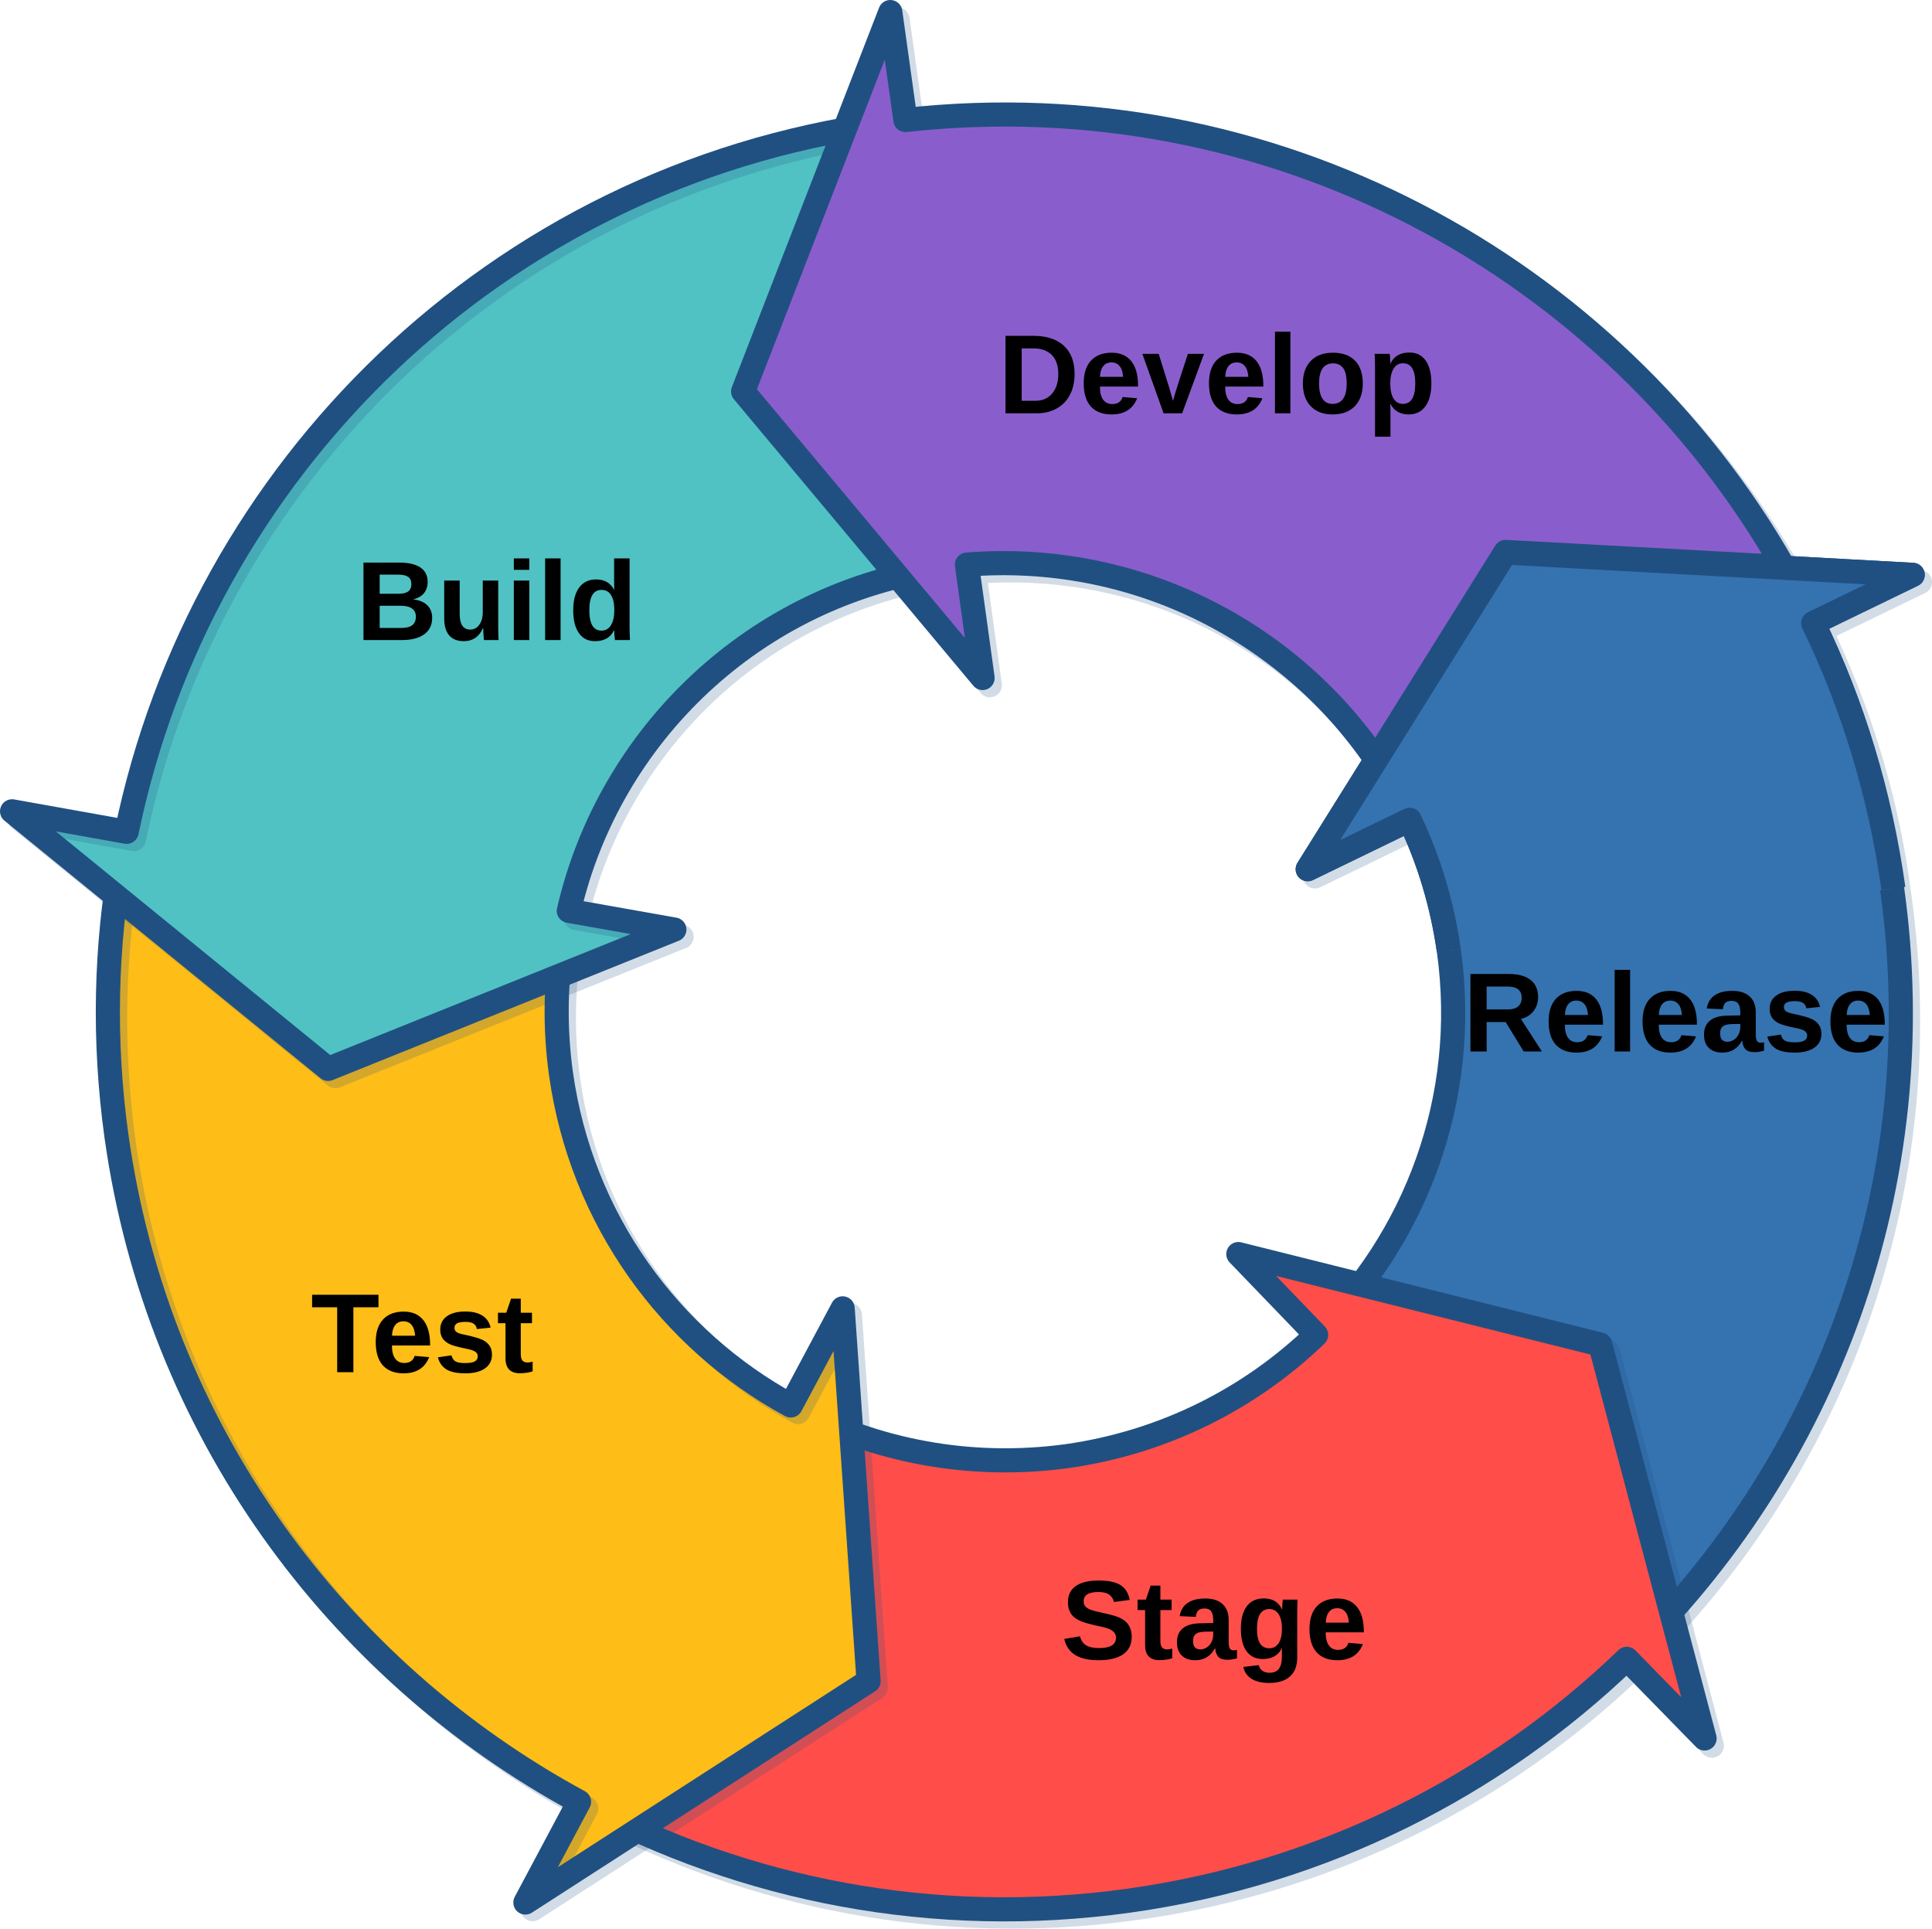
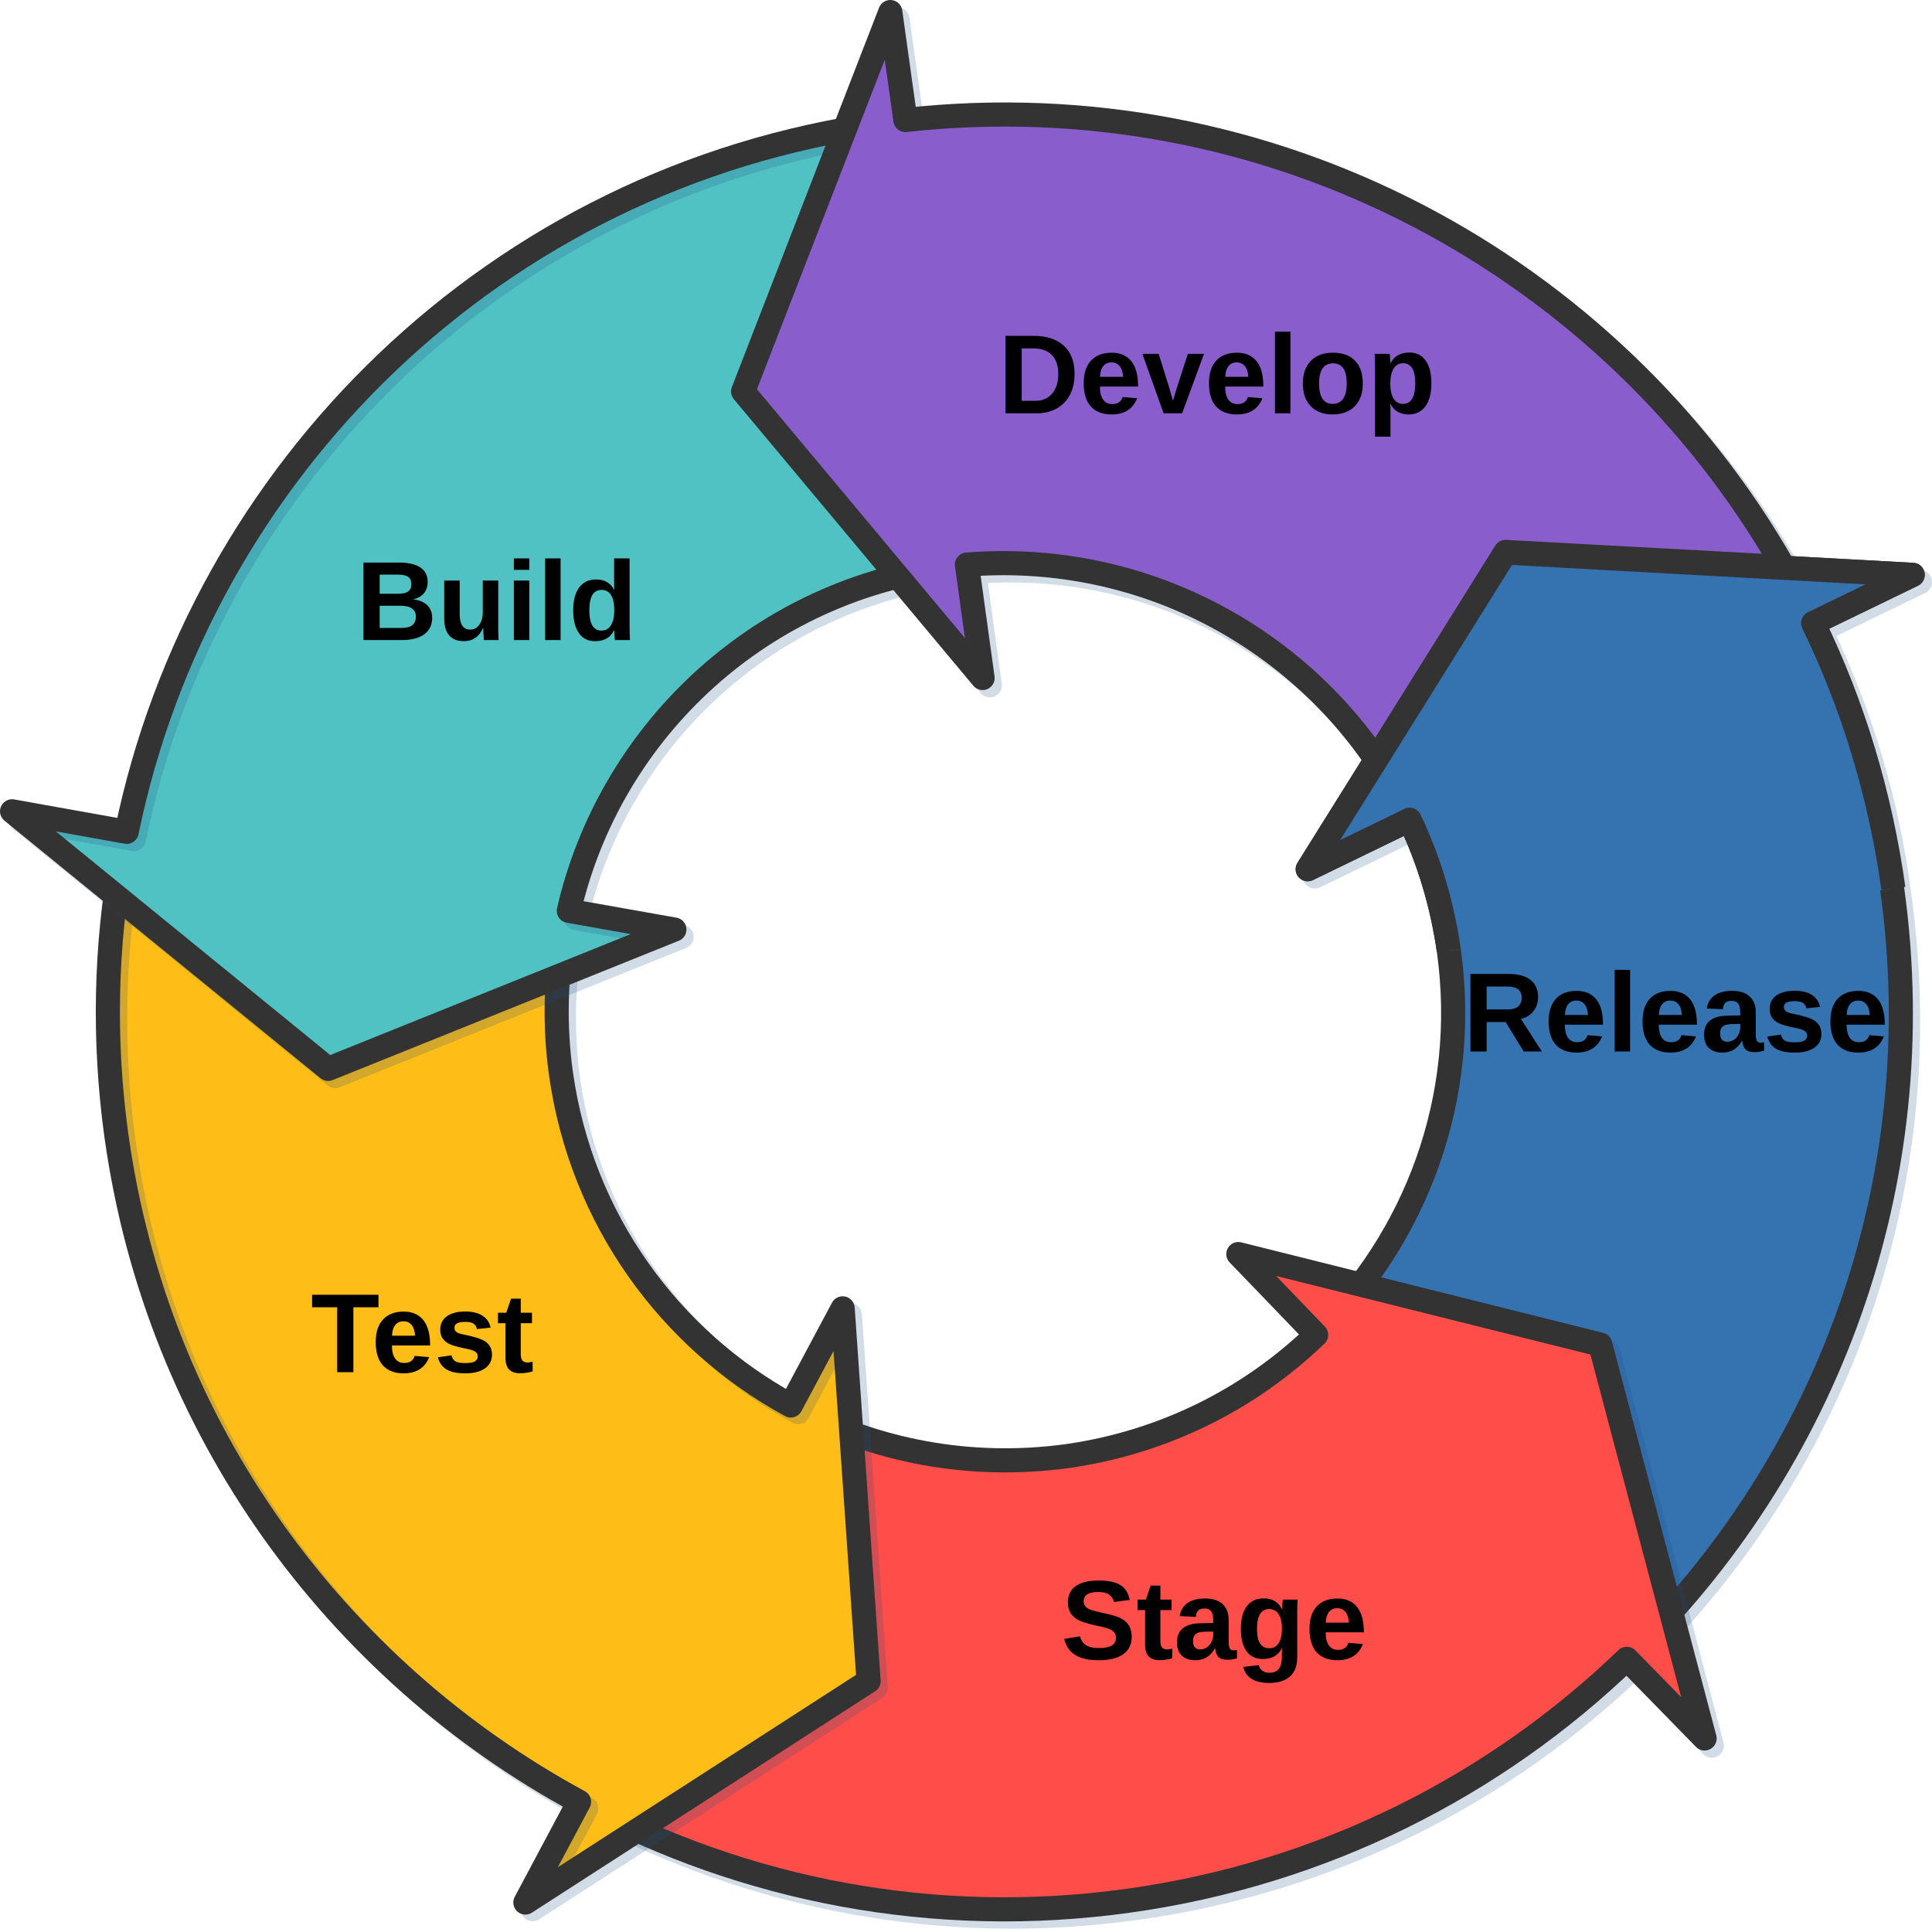
- <svg xmlns="http://www.w3.org/2000/svg" width="320.3" height="319.73" version="1.1" viewBox="0 0 320.299 319.732" xml:space="preserve">
+ <svg xmlns="http://www.w3.org/2000/svg" xml:space="preserve" height="319.73" width="320.3" version="1.1" viewBox="0 0 320.299 319.732">
  <style type="text/css">
	.st0{opacity:0.2;}
	.st1{fill:#205081;}
	.st2{fill:none;stroke:#205081;stroke-width:4;stroke-linejoin:round;stroke-miterlimit:10;}
	.st3{fill:#3572B0;}
	.st4{fill:#FF4E4A;}
	.st5{fill:#FFBD17;}
	.st6{fill:#50C2C3;}
	.st7{fill:#895ECC;}
	.st8{fill:none;stroke:#3572B0;stroke-width:1.978;stroke-linecap:round;stroke-linejoin:round;stroke-miterlimit:10;}
</style>
  <g transform="translate(-150.4 -45.201)">
-     <g class="st0" opacity=".2">
-       <path class="st1" d="m452.2 149.7 16.5-8-67.5-3.7-32.8 52.5 16.9-8.2c3.2 6.7 5.4 14 6.5 21.7 3.4 24.5-5.5 47.8-22.1 63.8l51.5 53.5c33.1-31.9 50.9-78.6 44.1-127.5-2-15.8-6.6-30.6-13.1-44.1z" fill="#205081" />
-       <path class="st2" d="m452.2 149.7 16.5-8-67.5-3.7-32.8 52.5 16.9-8.2c3.2 6.7 5.4 14 6.5 21.7 3.4 24.5-5.5 47.8-22.1 63.8l51.5 53.5c33.1-31.9 50.9-78.6 44.1-127.5-2-15.8-6.6-30.6-13.1-44.1z" fill="none" stroke="#205081" stroke-linejoin="round" stroke-miterlimit="10" stroke-width="4" />
+     <g opacity=".2" class="st0">
+       <path fill="#205081" class="st1" d="m452.2 149.7 16.5-8-67.5-3.7-32.8 52.5 16.9-8.2c3.2 6.7 5.4 14 6.5 21.7 3.4 24.5-5.5 47.8-22.1 63.8l51.5 53.5c33.1-31.9 50.9-78.6 44.1-127.5-2-15.8-6.6-30.6-13.1-44.1z" />
+       <path stroke-linejoin="round" d="m452.2 149.7 16.5-8-67.5-3.7-32.8 52.5 16.9-8.2c3.2 6.7 5.4 14 6.5 21.7 3.4 24.5-5.5 47.8-22.1 63.8l51.5 53.5c33.1-31.9 50.9-78.6 44.1-127.5-2-15.8-6.6-30.6-13.1-44.1z" stroke="#205081" stroke-miterlimit="10" stroke-width="4" class="st2" fill="none" />
    </g>
-     <path class="st3" d="m451 148.5 16.5-8-67.5-3.7-32.8 52.5 16.9-8.2c3.2 6.7 5.4 14 6.5 21.7 3.4 24.5-5.5 47.8-22.1 63.8l51.5 53.5c33.1-31.9 50.9-78.6 44.1-127.5-2-15.8-6.6-30.6-13.1-44.1z" fill="#50c2c3" />
-     <path class="st2" d="m451 148.5 16.5-8-67.5-3.7-32.8 52.5 16.9-8.2c3.2 6.7 5.4 14 6.5 21.7 3.4 24.5-5.5 47.8-22.1 63.8l51.5 53.5c33.1-31.9 50.9-78.6 44.1-127.5-2-15.8-6.6-30.6-13.1-44.1z" fill="none" stroke="#205081" stroke-linejoin="round" stroke-miterlimit="10" stroke-width="4" />
-     <g class="st0" opacity=".2">
-       <path class="st1" d="m434.2 334.6-17.2-65.3-60-15 12.9 13.4c-10.9 10.5-25.1 17.8-41.3 20.1-16.2 2.2-31.8-0.9-45.2-8l-35 65.6c26.7 14.3 58.1 20.6 90.4 16.1s60.8-19.1 82.6-40.1z" fill="#205081" />
-       <path class="st2" d="m434.2 334.6-17.2-65.3-60-15 12.9 13.4c-10.9 10.5-25.1 17.8-41.3 20.1-16.2 2.2-31.8-0.9-45.2-8l-35 65.6c26.7 14.3 58.1 20.6 90.4 16.1s60.8-19.1 82.6-40.1z" fill="none" stroke="#205081" stroke-linejoin="round" stroke-miterlimit="10" stroke-width="4" />
+     <path fill="#50c2c3" class="st3" d="m451 148.5 16.5-8-67.5-3.7-32.8 52.5 16.9-8.2c3.2 6.7 5.4 14 6.5 21.7 3.4 24.5-5.5 47.8-22.1 63.8l51.5 53.5c33.1-31.9 50.9-78.6 44.1-127.5-2-15.8-6.6-30.6-13.1-44.1z" />
+     <path stroke-linejoin="round" style="stroke:#333" d="m451 148.5 16.5-8-67.5-3.7-32.8 52.5 16.9-8.2c3.2 6.7 5.4 14 6.5 21.7 3.4 24.5-5.5 47.8-22.1 63.8l51.5 53.5c33.1-31.9 50.9-78.6 44.1-127.5-2-15.8-6.6-30.6-13.1-44.1z" stroke="#205081" stroke-miterlimit="10" stroke-width="4" class="st2" fill="none" />
+     <g opacity=".2" class="st0">
+       <path fill="#205081" class="st1" d="m434.2 334.6-17.2-65.3-60-15 12.9 13.4c-10.9 10.5-25.1 17.8-41.3 20.1-16.2 2.2-31.8-0.9-45.2-8l-35 65.6c26.7 14.3 58.1 20.6 90.4 16.1s60.8-19.1 82.6-40.1z" />
+       <path stroke-linejoin="round" d="m434.2 334.6-17.2-65.3-60-15 12.9 13.4c-10.9 10.5-25.1 17.8-41.3 20.1-16.2 2.2-31.8-0.9-45.2-8l-35 65.6c26.7 14.3 58.1 20.6 90.4 16.1s60.8-19.1 82.6-40.1z" stroke="#205081" stroke-miterlimit="10" stroke-width="4" class="st2" fill="none" />
    </g>
-     <path class="st4" d="m433 333.4-17.3-65.3-60-15 12.9 13.4c-10.9 10.5-25.1 17.8-41.3 20.1-16.2 2.2-31.8-0.9-45.2-8l-35 65.6c26.7 14.3 58.1 20.6 90.4 16.1s60.8-19.1 82.6-40.1z" fill="#3572b0" />
-     <path class="st2" d="m433 333.4-17.3-65.3-60-15 12.9 13.4c-10.9 10.5-25.1 17.8-41.3 20.1-16.2 2.2-31.8-0.9-45.2-8l-35 65.6c26.7 14.3 58.1 20.6 90.4 16.1s60.8-19.1 82.6-40.1z" fill="none" stroke="#205081" stroke-linejoin="round" stroke-miterlimit="10" stroke-width="4" />
-     <path class="st5" d="m294.4 323.9-4.3-61.8-8.6 16.1c-20-10.9-34.7-30.8-38.1-55-1.1-7.9-0.9-15.8 0.4-23.2l-73.2-13c-2.7 15-3.1 30.6-0.9 46.5 6.8 48.7 36.5 88.6 76.7 110.4l-8.9 16.7z" fill="#895ecc" />
-     <g class="st0" opacity=".2">
-       <path class="st2" d="m295.6 325-4.3-61.8-8.6 16.1c-20-10.9-34.7-30.8-38.1-55-1.1-7.9-0.9-15.8 0.4-23.2l-73.2-13c-2.7 15-3.1 30.6-0.9 46.5 6.8 48.7 36.5 88.6 76.7 110.4l-8.9 16.7z" fill="none" stroke="#205081" stroke-linejoin="round" stroke-miterlimit="10" stroke-width="4" />
+     <path fill="#3572b0" class="st4" d="m433 333.4-17.3-65.3-60-15 12.9 13.4c-10.9 10.5-25.1 17.8-41.3 20.1-16.2 2.2-31.8-0.9-45.2-8l-35 65.6c26.7 14.3 58.1 20.6 90.4 16.1s60.8-19.1 82.6-40.1z" />
+     <path stroke-linejoin="round" style="stroke:#333" d="m433 333.4-17.3-65.3-60-15 12.9 13.4c-10.9 10.5-25.1 17.8-41.3 20.1-16.2 2.2-31.8-0.9-45.2-8l-35 65.6c26.7 14.3 58.1 20.6 90.4 16.1s60.8-19.1 82.6-40.1z" stroke="#205081" stroke-miterlimit="10" stroke-width="4" class="st2" fill="none" />
+     <path fill="#895ecc" class="st5" d="m294.4 323.9-4.3-61.8-8.6 16.1c-20-10.9-34.7-30.8-38.1-55-1.1-7.9-0.9-15.8 0.4-23.2l-73.2-13c-2.7 15-3.1 30.6-0.9 46.5 6.8 48.7 36.5 88.6 76.7 110.4l-8.9 16.7z" />
+     <g opacity=".2" class="st0">
+       <path stroke-linejoin="round" d="m295.6 325-4.3-61.8-8.6 16.1c-20-10.9-34.7-30.8-38.1-55-1.1-7.9-0.9-15.8 0.4-23.2l-73.2-13c-2.7 15-3.1 30.6-0.9 46.5 6.8 48.7 36.5 88.6 76.7 110.4l-8.9 16.7z" stroke="#205081" stroke-miterlimit="10" stroke-width="4" class="st2" fill="none" />
    </g>
-     <path class="st2" d="m294.4 323.9-4.3-61.8-8.6 16.1c-20-10.9-34.7-30.8-38.1-55-1.1-7.9-0.9-15.8 0.4-23.2l-73.2-13c-2.7 15-3.1 30.6-0.9 46.5 6.8 48.7 36.5 88.6 76.7 110.4l-8.9 16.7z" fill="none" stroke="#205081" stroke-linejoin="round" stroke-miterlimit="10" stroke-width="4" />
-     <path class="st6" d="m306.8 139.3-10.2-73.6c-64.1 8.9-112.9 57.5-125.2 117.4l-19-3.4 52.4 42.7 57.4-23.1-17.5-3.1c6.7-29.1 30.8-52.5 62.1-56.9z" fill="#ffbd17" />
-     <g class="st0" opacity=".2">
-       <path class="st2" d="m308 140.5-10.2-73.6c-64.1 8.9-112.9 57.5-125.2 117.4l-19-3.4 52.4 42.7 57.4-23.1-17.5-3.1c6.7-29.1 30.8-52.5 62.1-56.9z" fill="none" stroke="#205081" stroke-linejoin="round" stroke-miterlimit="10" stroke-width="4" />
+     <path stroke-linejoin="round" style="stroke:#333" d="m294.4 323.9-4.3-61.8-8.6 16.1c-20-10.9-34.7-30.8-38.1-55-1.1-7.9-0.9-15.8 0.4-23.2l-73.2-13c-2.7 15-3.1 30.6-0.9 46.5 6.8 48.7 36.5 88.6 76.7 110.4l-8.9 16.7z" stroke="#205081" stroke-miterlimit="10" stroke-width="4" class="st2" fill="none" />
+     <path fill="#ffbd17" class="st6" d="m306.8 139.3-10.2-73.6c-64.1 8.9-112.9 57.5-125.2 117.4l-19-3.4 52.4 42.7 57.4-23.1-17.5-3.1c6.7-29.1 30.8-52.5 62.1-56.9z" />
+     <g opacity=".2" class="st0">
+       <path stroke-linejoin="round" d="m308 140.5-10.2-73.6c-64.1 8.9-112.9 57.5-125.2 117.4l-19-3.4 52.4 42.7 57.4-23.1-17.5-3.1c6.7-29.1 30.8-52.5 62.1-56.9z" stroke="#205081" stroke-miterlimit="10" stroke-width="4" class="st2" fill="none" />
    </g>
-     <path class="st2" d="m306.8 139.3-10.2-73.6c-64.1 8.9-112.9 57.5-125.2 117.4l-19-3.4 52.4 42.7 57.4-23.1-17.5-3.1c6.7-29.1 30.8-52.5 62.1-56.9z" fill="none" stroke="#205081" stroke-linejoin="round" stroke-miterlimit="10" stroke-width="4" />
-     <g class="st0" opacity=".2">
-       <path class="st1" d="m379.7 172.3 21.5-34.4 46.1 2.5c-28.6-50.1-85.1-80.8-145.6-74.1l-2.5-17.9-24.4 62.9 39.7 47.5-2.6-18.8c27.6-2.2 53.1 10.8 67.8 32.3z" fill="#205081" />
-       <path class="st2" d="m379.7 172.3 21.5-34.4 46.1 2.5c-28.6-50.1-85.1-80.8-145.6-74.1l-2.5-17.9-24.4 62.9 39.7 47.5-2.6-18.8c27.6-2.2 53.1 10.8 67.8 32.3z" fill="none" stroke="#205081" stroke-linejoin="round" stroke-miterlimit="10" stroke-width="4" />
+     <path stroke-linejoin="round" style="stroke:#333" d="m306.8 139.3-10.2-73.6c-64.1 8.9-112.9 57.5-125.2 117.4l-19-3.4 52.4 42.7 57.4-23.1-17.5-3.1c6.7-29.1 30.8-52.5 62.1-56.9z" stroke="#205081" stroke-miterlimit="10" stroke-width="4" class="st2" fill="none" />
+     <g opacity=".2" class="st0">
+       <path fill="#205081" class="st1" d="m379.7 172.3 21.5-34.4 46.1 2.5c-28.6-50.1-85.1-80.8-145.6-74.1l-2.5-17.9-24.4 62.9 39.7 47.5-2.6-18.8c27.6-2.2 53.1 10.8 67.8 32.3z" />
+       <path stroke-linejoin="round" d="m379.7 172.3 21.5-34.4 46.1 2.5c-28.6-50.1-85.1-80.8-145.6-74.1l-2.5-17.9-24.4 62.9 39.7 47.5-2.6-18.8c27.6-2.2 53.1 10.8 67.8 32.3z" stroke="#205081" stroke-miterlimit="10" stroke-width="4" class="st2" fill="none" />
    </g>
-     <path class="st7" d="m378.5 171.1 21.5-34.4 46.1 2.5c-28.6-50.1-85.1-80.8-145.6-74.1l-2.5-17.9-24.4 62.9 39.7 47.5-2.6-18.8c27.6-2.2 53.1 10.8 67.8 32.3z" fill="#ff4e4a" />
-     <path class="st2" d="m378.5 171.1 21.5-34.4 46.1 2.5c-28.6-50.1-85.1-80.8-145.6-74.1l-2.5-17.9-24.4 62.9 39.7 47.5-2.6-18.8c27.6-2.2 53.1 10.8 67.8 32.3z" fill="none" stroke="#205081" stroke-linejoin="round" stroke-miterlimit="10" stroke-width="4" />
-     <path class="st3" d="m464.3 192.5c-2.2-15.7-6.7-30.4-13.3-44l16.5-8-67.5-3.7-32.8 52.5 16.9-8.2c3.2 6.7 5.4 14 6.5 21.7" fill="#50c2c3" />
-     <path class="st2" d="m464.3 192.5c-2.2-15.7-6.7-30.4-13.3-44l16.5-8-67.5-3.7-32.8 52.5 16.9-8.2c3.2 6.7 5.4 14 6.5 21.7" fill="none" stroke="#205081" stroke-linejoin="round" stroke-miterlimit="10" stroke-width="4" />
+     <path fill="#ff4e4a" class="st7" d="m378.5 171.1 21.5-34.4 46.1 2.5c-28.6-50.1-85.1-80.8-145.6-74.1l-2.5-17.9-24.4 62.9 39.7 47.5-2.6-18.8c27.6-2.2 53.1 10.8 67.8 32.3z" />
+     <path stroke-linejoin="round" style="stroke:#333" d="m378.5 171.1 21.5-34.4 46.1 2.5c-28.6-50.1-85.1-80.8-145.6-74.1l-2.5-17.9-24.4 62.9 39.7 47.5-2.6-18.8c27.6-2.2 53.1 10.8 67.8 32.3z" stroke="#205081" stroke-miterlimit="10" stroke-width="4" class="st2" fill="none" />
+     <path fill="#50c2c3" class="st3" d="m464.3 192.5c-2.2-15.7-6.7-30.4-13.3-44l16.5-8-67.5-3.7-32.8 52.5 16.9-8.2c3.2 6.7 5.4 14 6.5 21.7" />
+     <path stroke-linejoin="round" style="stroke:#333" d="m464.3 192.5c-2.2-15.7-6.7-30.4-13.3-44l16.5-8-67.5-3.7-32.8 52.5 16.9-8.2c3.2 6.7 5.4 14 6.5 21.7" stroke="#205081" stroke-miterlimit="10" stroke-width="4" class="st2" fill="none" />
  </g>
-   <g fill="#000000" font-family="Arial" font-weight="bold" letter-spacing="0px" stroke-width="1px" word-spacing="0px">
-     <g font-size="18.667px">
-       <text x="242.528" y="174.311" style="font-feature-settings:normal;font-variant-caps:normal;font-variant-ligatures:normal;font-variant-numeric:normal;line-height:25px" xml:space="preserve">
-         <tspan x="242.528" y="174.311">Release</tspan>
-       </text>
-       <text x="165.448" y="68.518" style="line-height:25px" xml:space="preserve">
-         <tspan x="165.448" y="68.518">Develop</tspan>
-       </text>
-       <text x="59.009" y="106.106" style="line-height:25px" xml:space="preserve">
-         <tspan x="59.009" y="106.106">Build</tspan>
-       </text>
-     </g>
-     <text x="51.539" y="227.484" font-size="18.667px" style="line-height:25px" xml:space="preserve">
-       <tspan x="51.539" y="227.484">Test</tspan>
+   <g letter-spacing="0px" font-family="Arial" font-weight="bold" word-spacing="0px" font-size="18.667px" stroke-width="1px">
+     <text y="174.311" x="242.528" style="font-variant-ligatures:normal;font-feature-settings:normal;line-height:25px;font-variant-caps:normal;font-variant-numeric:normal" xml:space="preserve">
+       <tspan y="174.311" x="242.528">Release</tspan>
    </text>
-     <text x="175.905" y="275.048" font-size="18.667px" style="line-height:25px" xml:space="preserve">
-       <tspan x="175.905" y="275.048">Stage</tspan>
+     <text y="68.518" x="165.448" style="line-height:25px" xml:space="preserve">
+       <tspan y="68.518" x="165.448">Develop</tspan>
+     </text>
+     <text y="106.106" x="59.009" style="line-height:25px" xml:space="preserve">
+       <tspan y="106.106" x="59.009">Build</tspan>
+     </text>
+     <text xml:space="preserve" style="line-height:25px" y="227.484" x="51.539">
+       <tspan y="227.484" x="51.539">Test</tspan>
+     </text>
+     <text xml:space="preserve" style="line-height:25px" y="275.048" x="175.905">
+       <tspan y="275.048" x="175.905">Stage</tspan>
    </text>
  </g>
</svg>
